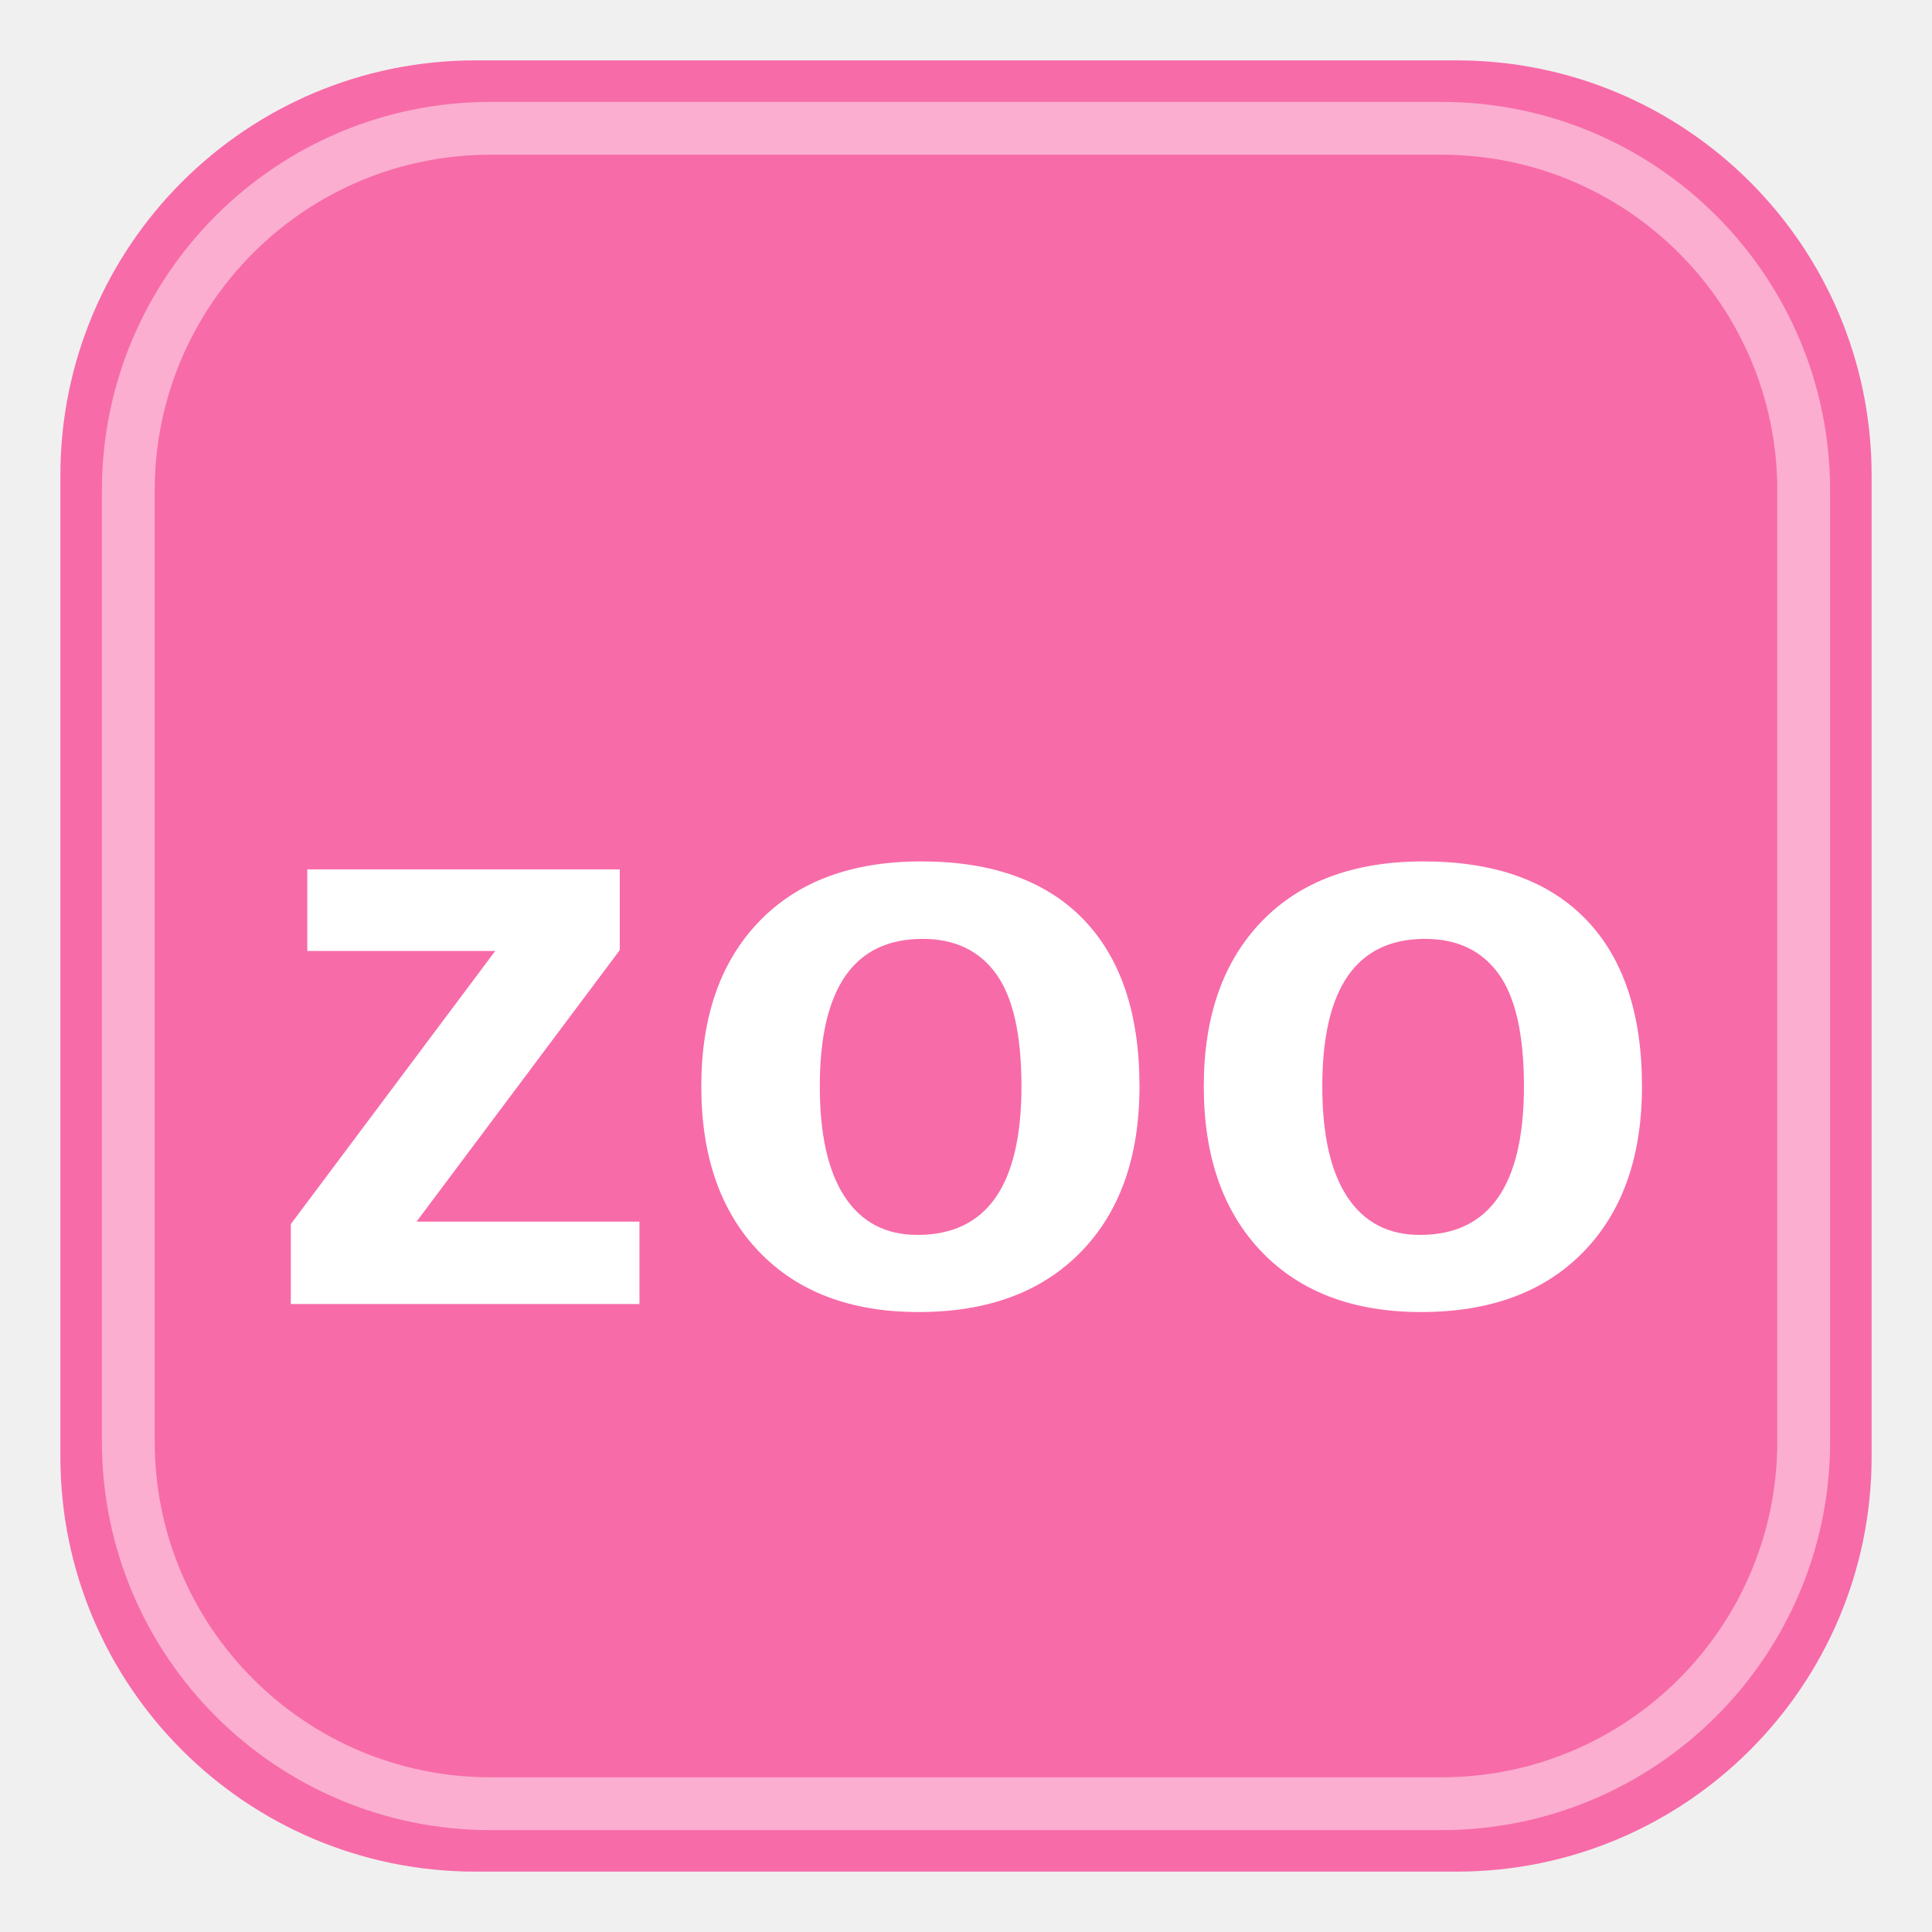
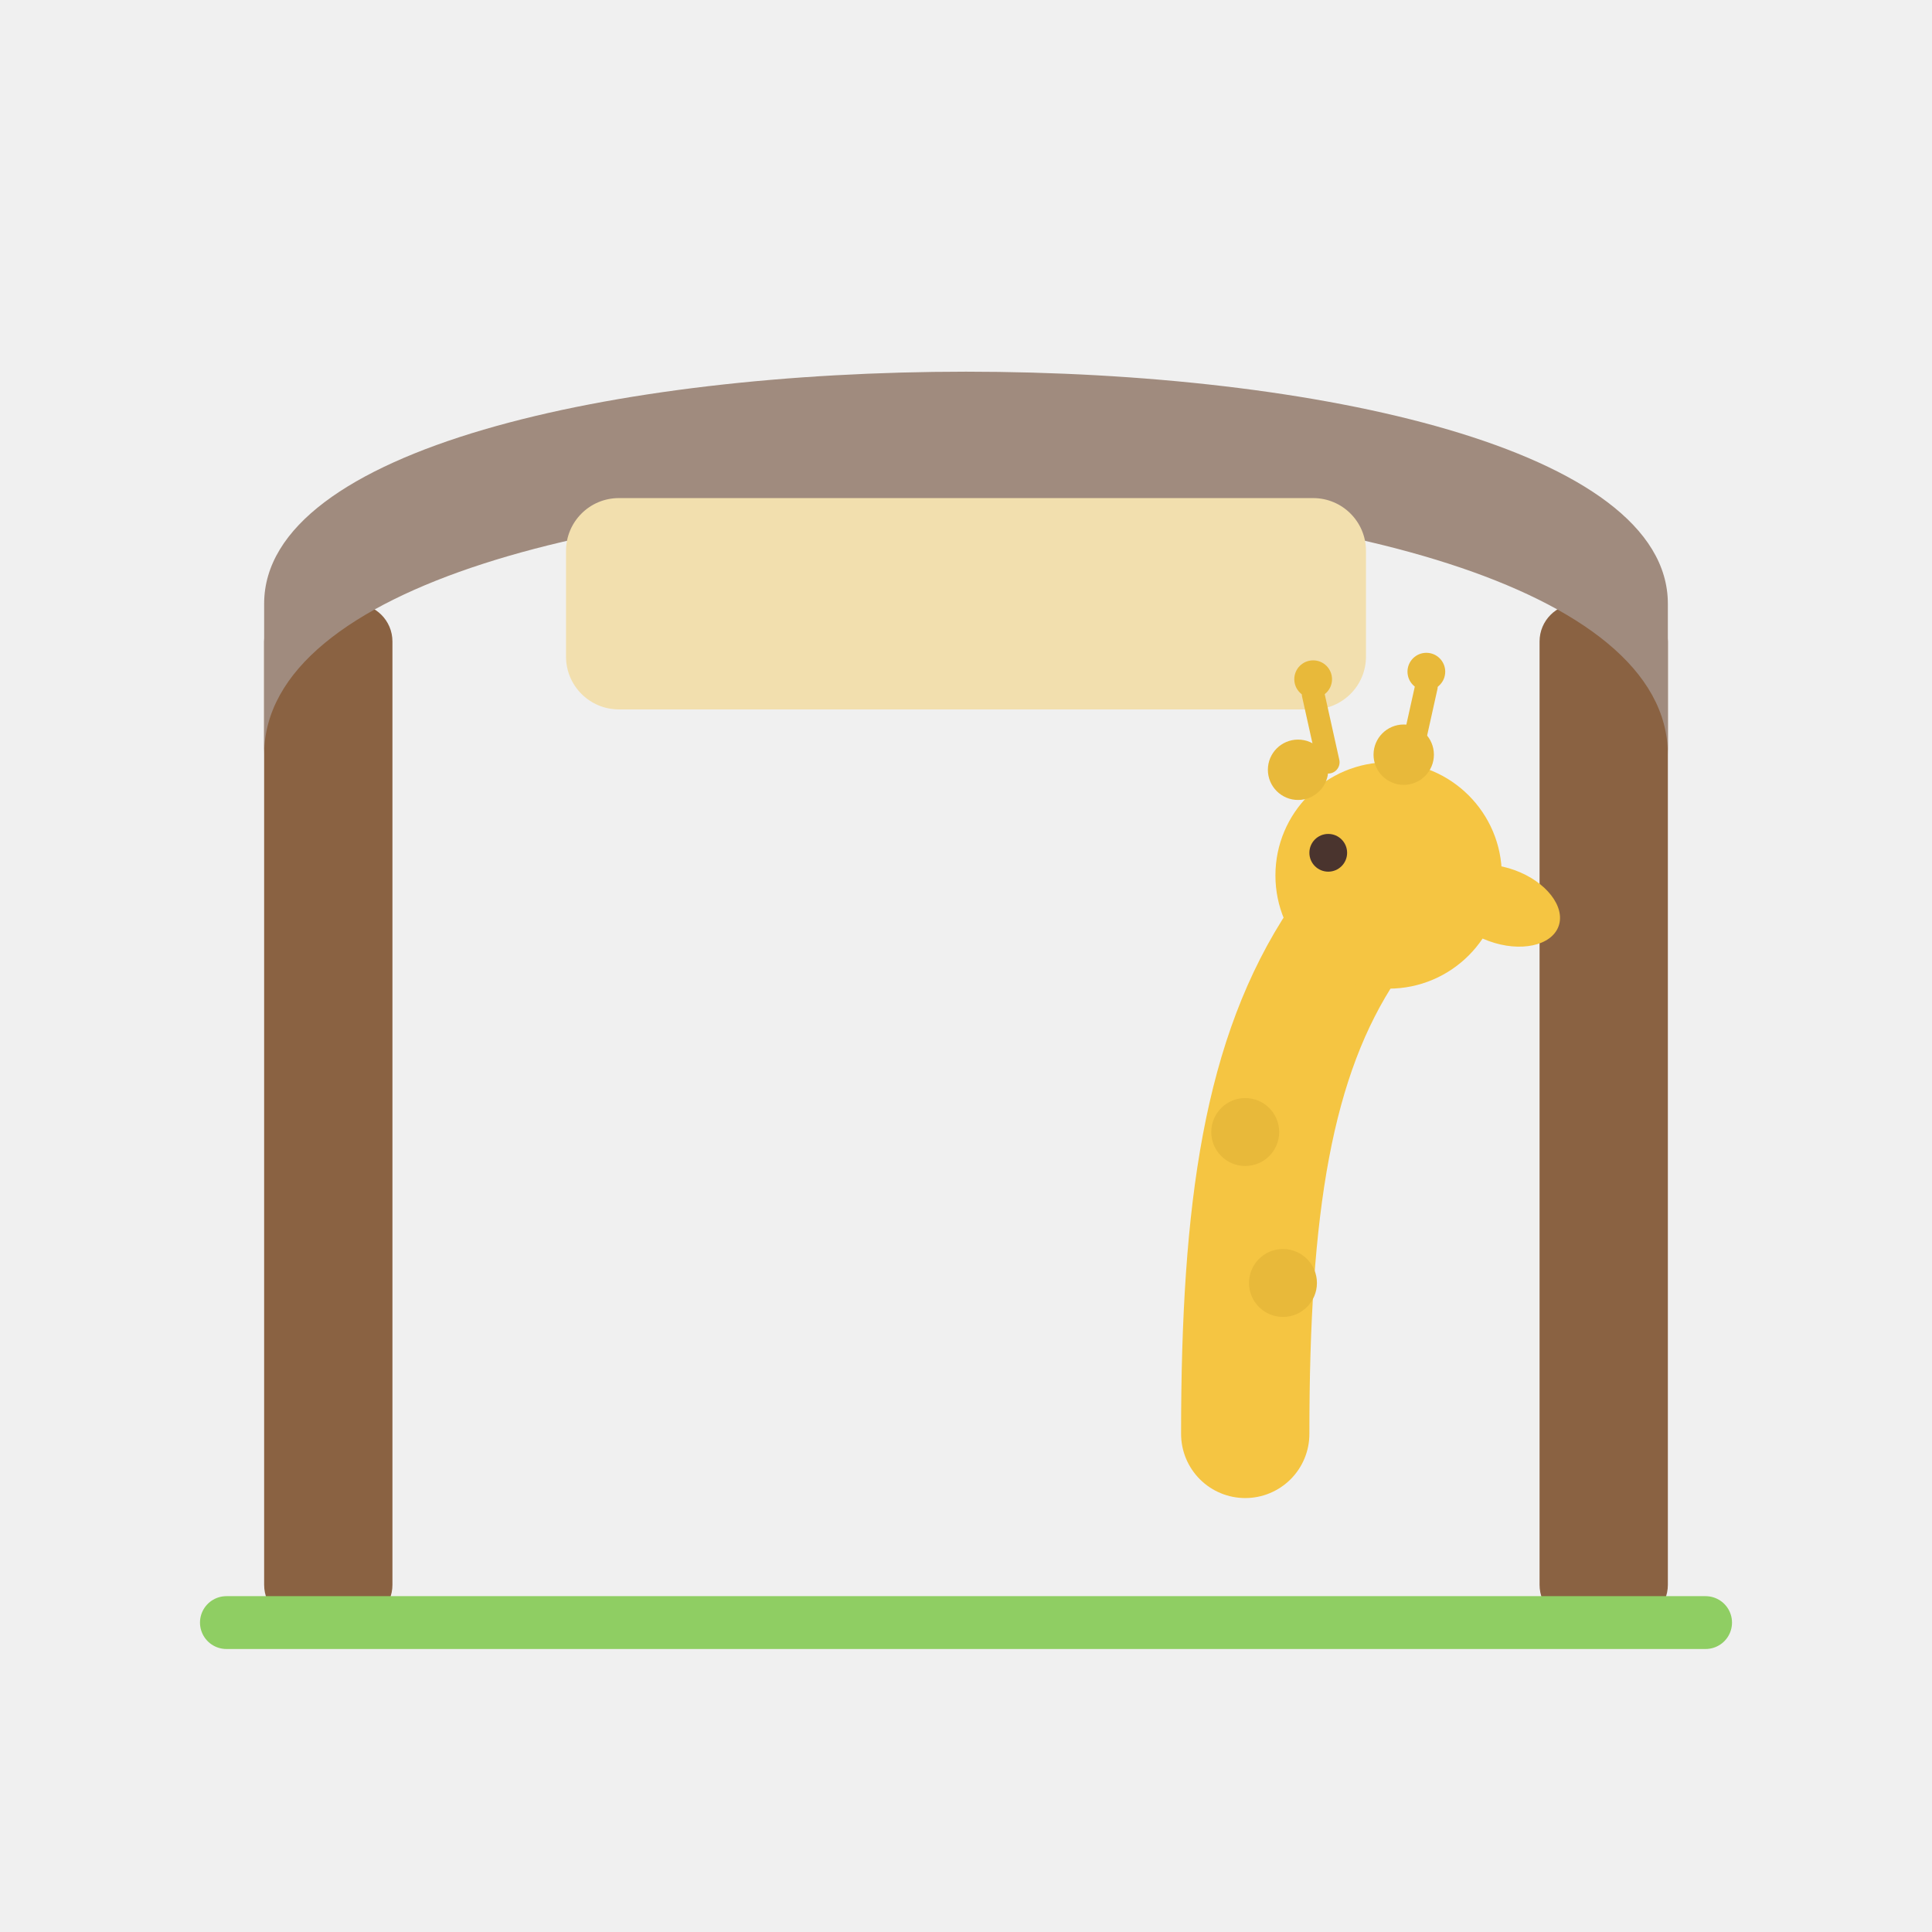
<svg xmlns="http://www.w3.org/2000/svg" width="512" height="512" viewBox="0 0 512 512">
-   <rect x="16" y="16" width="480" height="480" rx="110" fill="#F76BA8" />
-   <rect x="34" y="34" width="444" height="444" rx="96" fill="none" stroke="rgba(255,255,255,0.45)" stroke-width="14" />
-   <text x="256" y="270" font-family="Arial, Helvetica, sans-serif" font-weight="bold" font-size="218" fill="#FFFFFF" text-anchor="middle" dominant-baseline="central">zoo</text>
+   <rect x="70" y="160" width="34" height="270" rx="10" fill="#8A6242" />
+   <rect x="408" y="160" width="34" height="270" rx="10" fill="#8A6242" />
+   <path d="M70 200 C70 110 442 110 442 200 L442 160 C442 78 70 78 70 160 Z" fill="#A08B7E" />
+   <rect x="150" y="132" width="212" height="56" rx="14" fill="#F2DFAE" />
+   <path d="M60 430 L452 430" stroke="#8FCE63" stroke-width="14" fill="none" stroke-linecap="round" stroke-linejoin="round" opacity="1" />
+   <path d="M330 380 C330 320 336 280 356 250" stroke="#F5C542" stroke-width="34" fill="none" stroke-linecap="round" stroke-linejoin="round" opacity="1" />
+   <circle cx="368" cy="232" r="30" fill="#F5C542" />
+   <ellipse cx="398" cy="240" rx="16" ry="10" fill="#F5C542" transform="rotate(20 398 240)" />
+   <circle cx="352" cy="226" r="5" fill="#4A342E" />
+   <circle cx="344" cy="204" r="8" fill="#E8B93A" />
+   <circle cx="372" cy="200" r="8" fill="#E8B93A" />
+   <path d="M352 202 L348 184" stroke="#E8B93A" stroke-width="6" fill="none" stroke-linecap="round" stroke-linejoin="round" opacity="1" />
+   <path d="M374 200 L378 182" stroke="#E8B93A" stroke-width="6" fill="none" stroke-linecap="round" stroke-linejoin="round" opacity="1" />
+   <circle cx="348" cy="180" r="5" fill="#E8B93A" />
+   <circle cx="378" cy="178" r="5" fill="#E8B93A" />
+   <circle cx="330" cy="300" r="9" fill="#E8B93A" />
+   <circle cx="340" cy="340" r="9" fill="#E8B93A" />
</svg>
